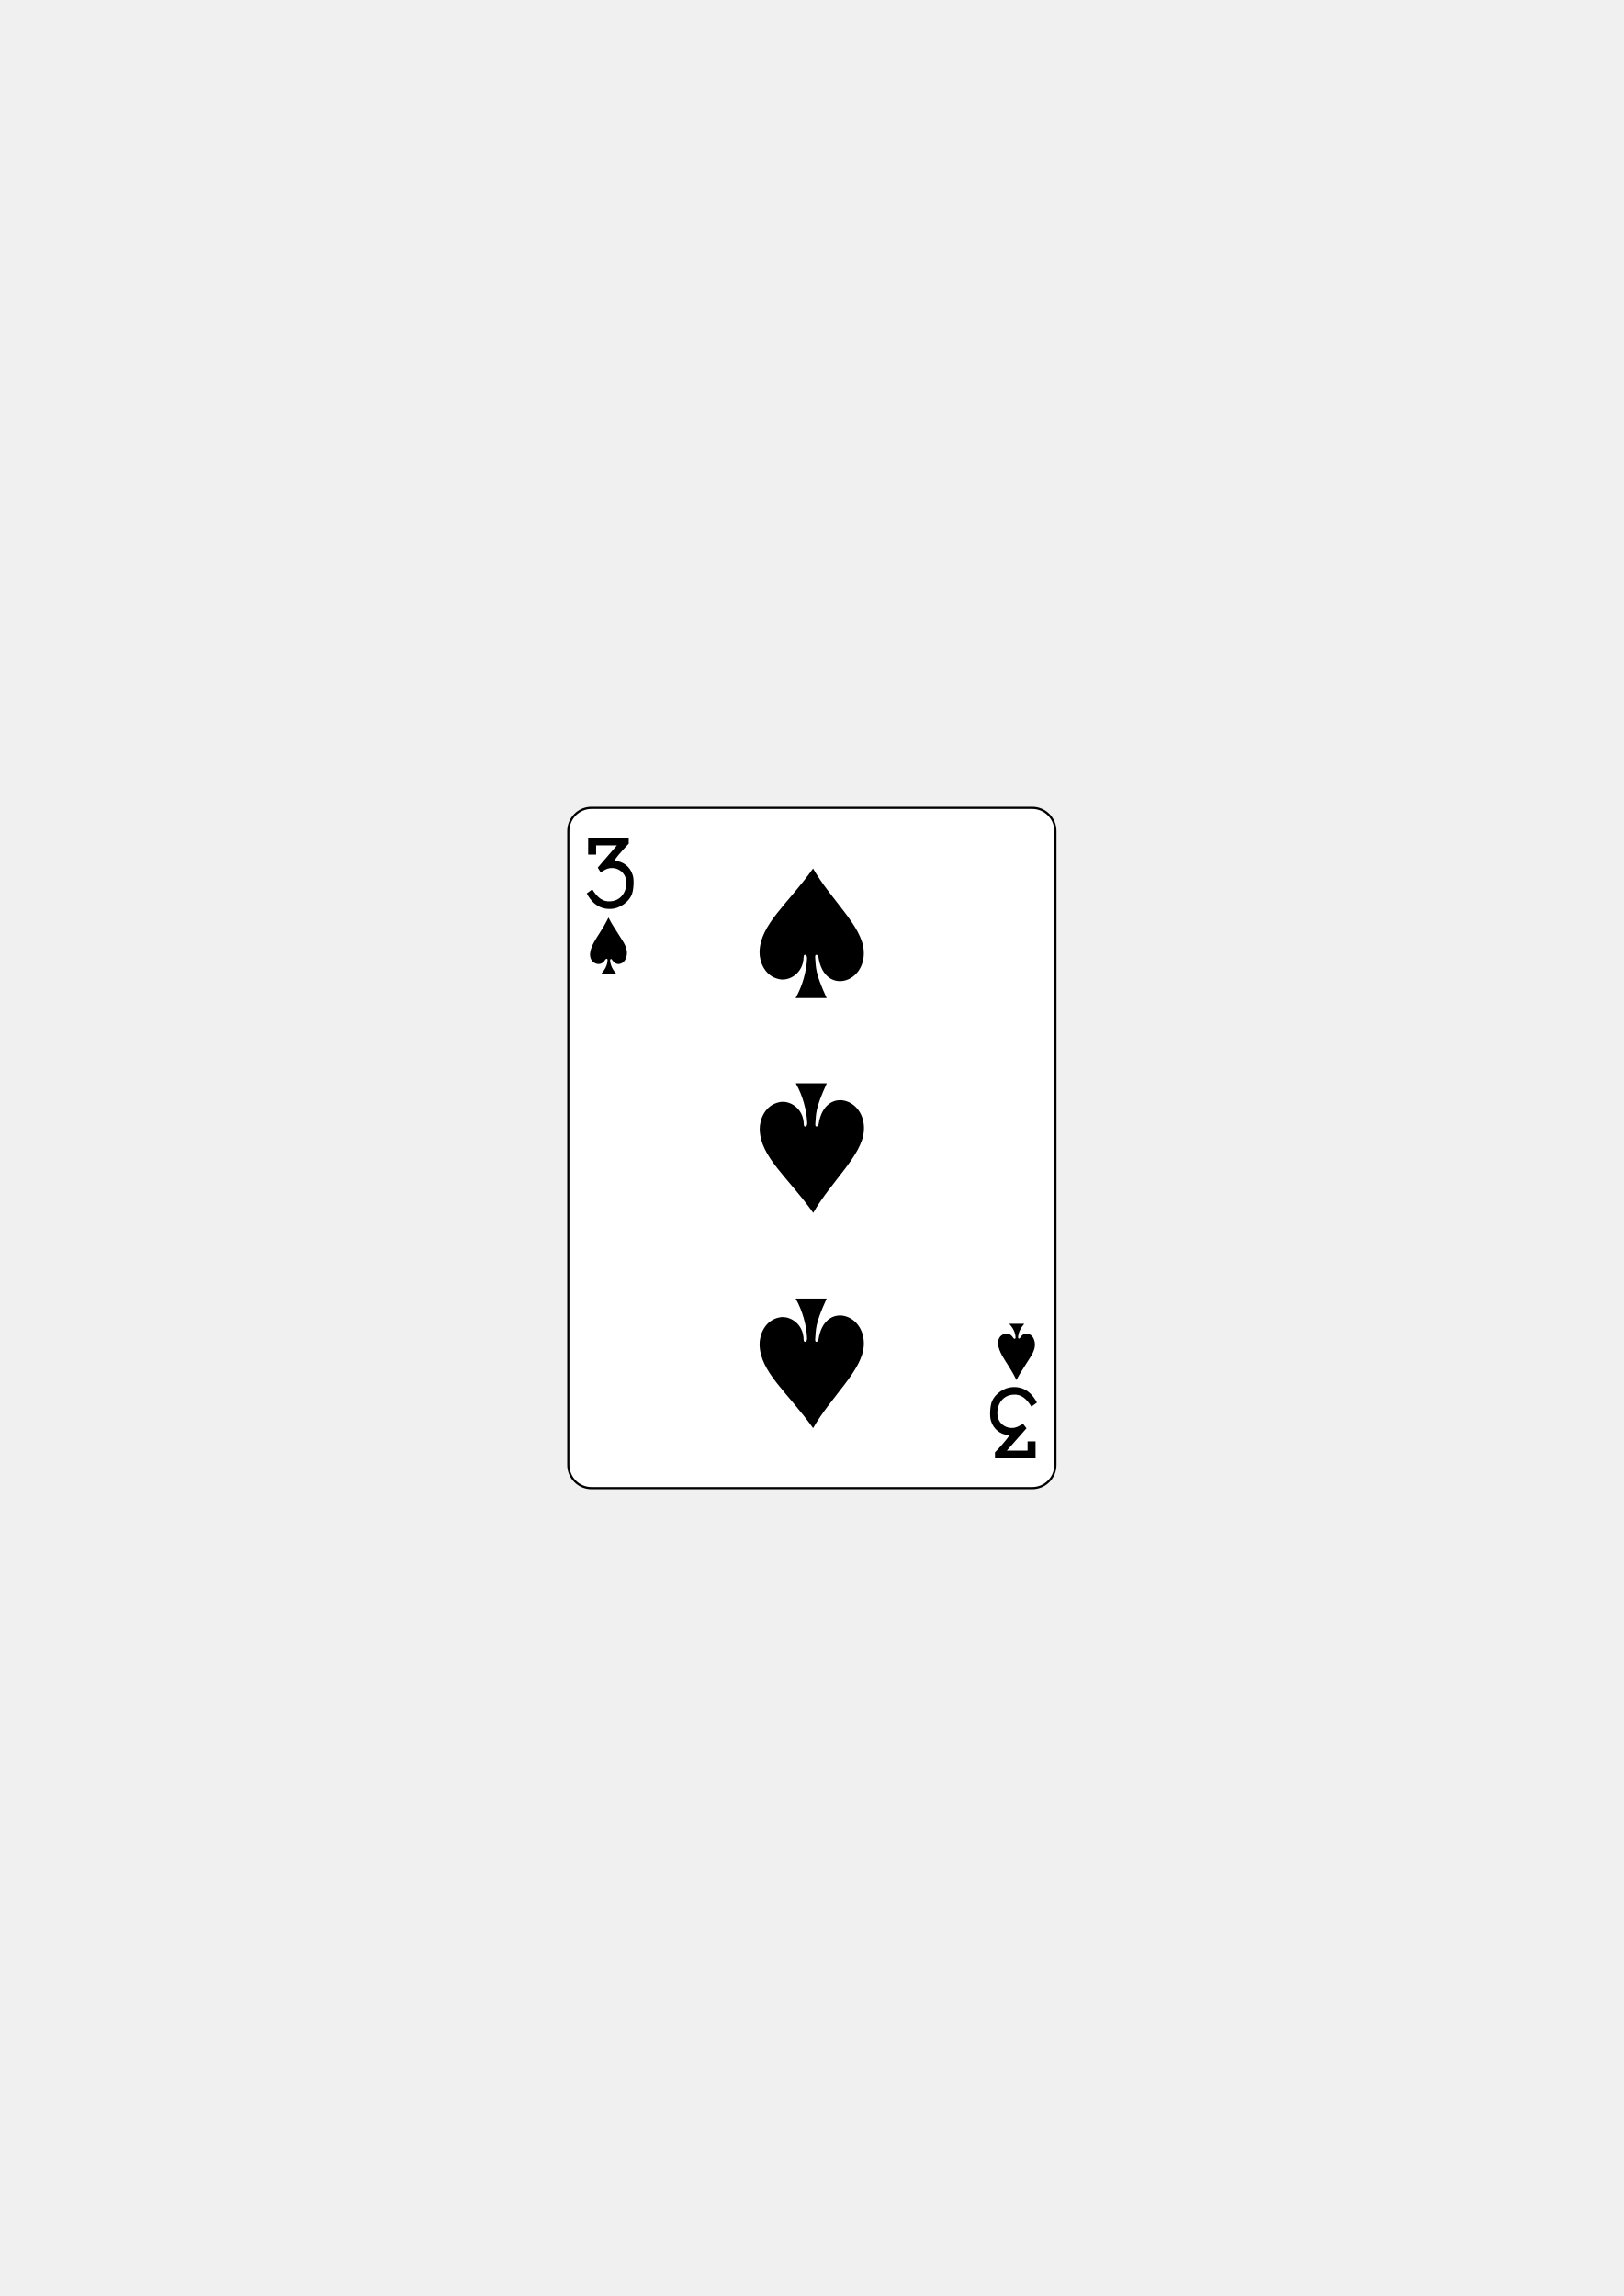
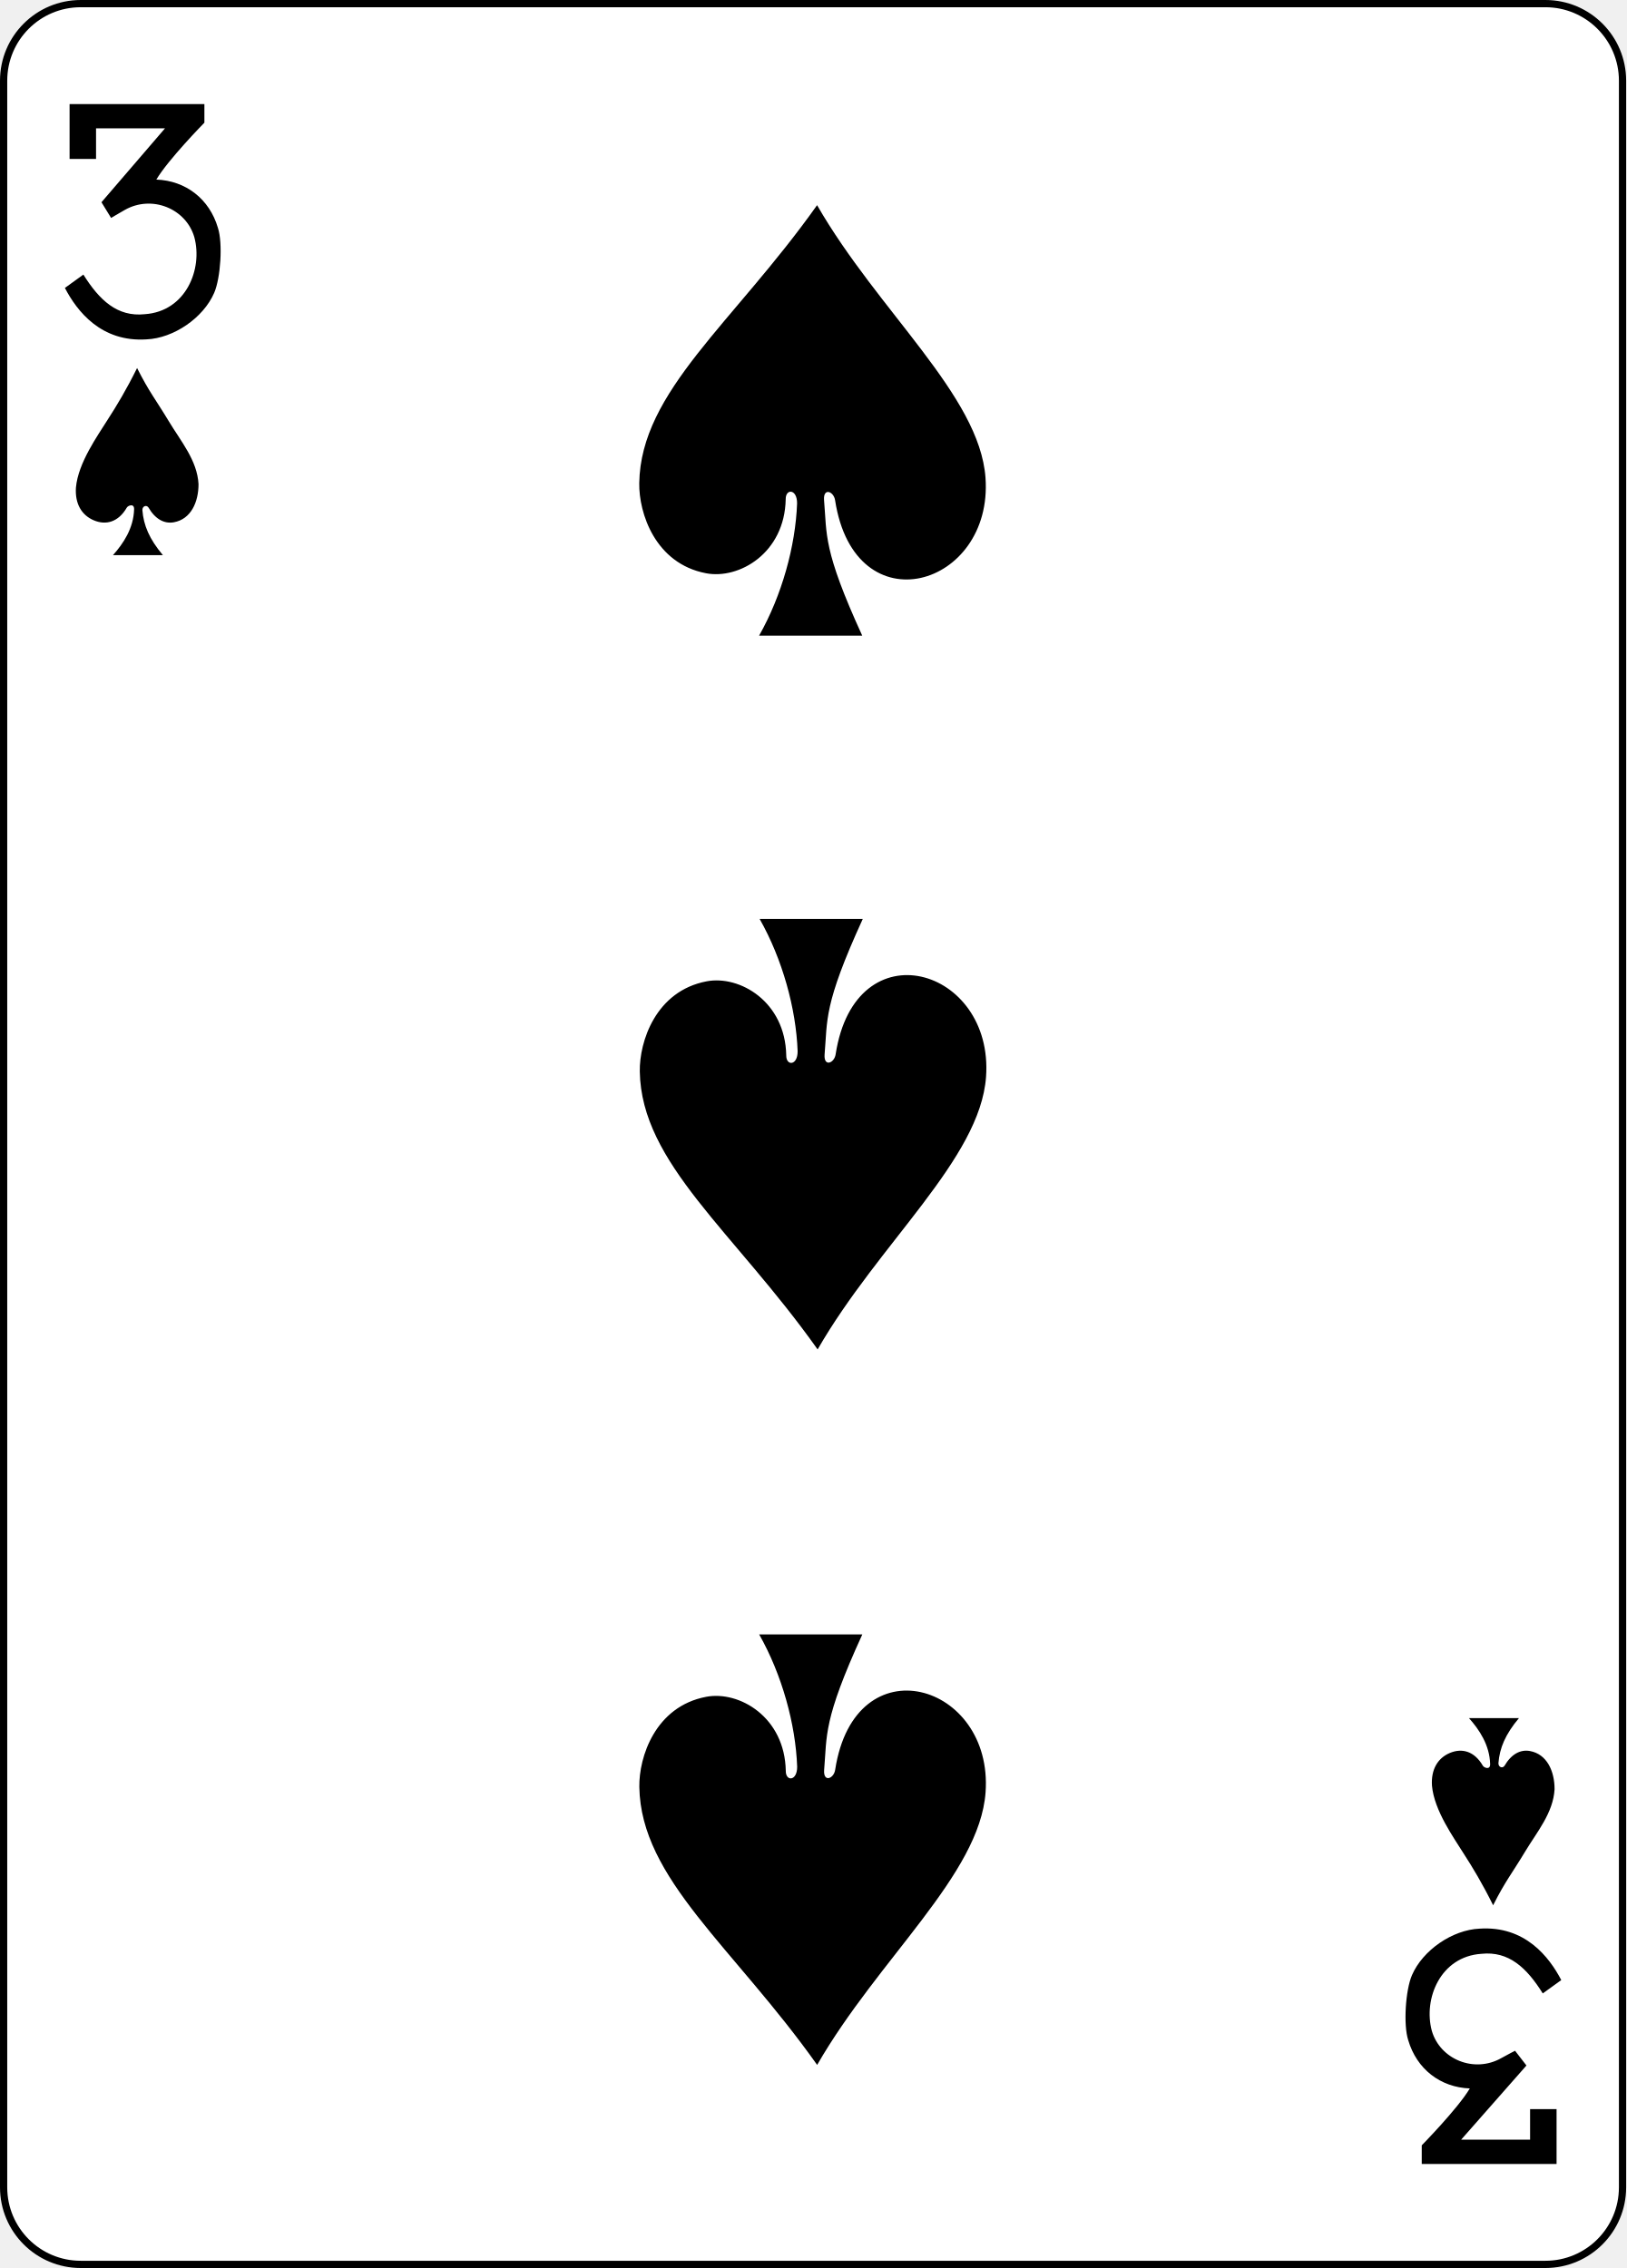
- <svg xmlns="http://www.w3.org/2000/svg" width="744.094" height="1052.362" id="svg4423" version="1.1">
-   <defs id="defs4425" />
+ <svg xmlns="http://www.w3.org/2000/svg" version="1.2" baseProfile="tiny" id="svg4423" x="0px" y="0px" width="224.226px" height="312.807px" viewBox="259.935 369.777 224.226 312.807" overflow="inherit" xml:space="preserve">
  <g id="layer1">
-     <g transform="translate(-1160.768,92.13511)" id="g3523" style="display:inline">
+     <g id="g3523" transform="translate(-1160.768,92.13511)">
      <g id="g8060">
-         <g id="g8890-0" style="display:inline" transform="translate(-5059.956,3024.952)">
-           <rect ry="10.63" rx="10.63" style="fill:#ffffff;fill-opacity:1;stroke:#000000;stroke-width:0.997;stroke-miterlimit:4;stroke-opacity:1;stroke-dasharray:none;display:inline" id="rect6351-2" width="223.228" height="311.811" x="6481.158" y="-2746.811" />
+         <g id="g8890-0" transform="translate(-5059.956,3024.952)">
+           <path id="rect6351-2" fill="#FFFFFF" stroke="#000000" stroke-width="0.997" d="M6491.788-2746.811h201.969      c5.871,0,10.631,4.759,10.631,10.63v290.551c0,5.871-4.76,10.629-10.631,10.629h-201.969c-5.871,0-10.63-4.758-10.63-10.629      v-290.551C6481.158-2742.052,6485.917-2746.811,6491.788-2746.811z" />
          <g id="g8582-4" transform="matrix(0.3010621,0,0,0.3010621,5635.595,-1948.954)">
-             <path style="fill:#000000;fill-opacity:1;display:inline" d="m 2836.664,-2519.891 8.461,-6.112 c 7.354,11.738 15.562,19.474 28.118,18.144 18.845,-1.267 26.649,-20.661 22.704,-35.285 -3.809,-13.103 -19.417,-19.495 -31.815,-12.498 -2.924,1.65 -6.305,3.688 -6.305,3.688 l -4.414,-7.194 29.109,-33.863 -31.59,0 0,14.016 -12.122,0 0,-25.128 61.746,0 0,8.529 c 0,0 -16.538,16.837 -22.013,26.066 13.469,0.49 24.323,8.864 28.208,22.116 2.28,6.97 1.255,22.922 -1.716,29.788 -4.961,11.463 -18.548,20.759 -30.962,21.297 -20.828,1.376 -31.893,-12.961 -37.408,-23.562 z" id="path7102-86" />
-             <path id="path7118-50" d="m 3522.005,-1744.688 -8.461,6.112 c -7.354,-11.738 -15.562,-19.474 -28.118,-18.144 -18.845,1.267 -26.649,20.661 -22.704,35.285 3.809,13.103 19.417,19.495 31.815,12.498 2.924,-1.65 6.305,-3.375 6.305,-3.375 l 5.226,6.757 -29.922,33.988 31.59,0 0,-14.016 12.122,0 0,25.128 -61.746,0 0,-8.529 c 0,0 16.538,-16.837 22.013,-26.066 -13.469,-0.49 -24.323,-8.864 -28.208,-22.116 -2.28,-6.97 -1.255,-22.922 1.716,-29.788 4.961,-11.463 18.548,-20.759 30.962,-21.297 20.828,-1.376 31.893,12.961 37.408,23.562 z" style="fill:#000000;fill-opacity:1;display:inline" />
+             <path id="path7102-86" d="M2836.665-2519.89       l8.461-6.114c7.354,11.739,15.563,19.475,28.118,18.145c18.844-1.268,26.649-20.663,22.704-35.285       c-3.81-13.101-19.417-19.495-31.816-12.498c-2.924,1.651-6.304,3.688-6.304,3.688l-4.415-7.195l29.109-33.863h-31.589v14.016       h-12.122v-25.127h61.746v8.528c0,0-16.54,16.837-22.014,26.067c13.47,0.49,24.323,8.865,28.208,22.116       c2.28,6.971,1.255,22.923-1.716,29.787c-4.961,11.463-18.547,20.76-30.963,21.295c-20.828,1.379-31.892-12.958-37.407-23.559       H2836.665z" />
+             <path id="path7118-50" d="M3522.009-1744.689       l-8.466,6.111c-7.35-11.736-15.557-19.475-28.117-18.145c-18.846,1.271-26.644,20.662-22.699,35.285       c3.808,13.105,19.417,19.501,31.814,12.501c2.919-1.648,6.306-3.373,6.306-3.373l5.222,6.753l-29.92,33.988h31.587v-14.013       h12.125v25.126h-61.748v-8.531c0,0,16.537-16.835,22.012-26.06c-13.468-0.493-24.321-8.868-28.207-22.116       c-2.277-6.974-1.252-22.927,1.719-29.79c4.957-11.463,18.548-20.76,30.958-21.298       C3505.427-1769.627,3516.488-1755.29,3522.009-1744.689L3522.009-1744.689z" />
          </g>
        </g>
      </g>
-       <path id="path3196" d="m 1530.612,347.075 c 0.015,-2.026 -1.587,-2.064 -1.569,-0.586 -0.134,7.429 -6.417,11.086 -10.981,10.219 -7.036,-1.338 -9.282,-8.322 -9.215,-12.435 0.207,-12.696 12.988,-22.058 24.52,-38.335 8.45,14.691 22.397,26.23 23.223,37.586 1.098,15.098 -18.009,20.73 -20.737,3.133 -0.176,-1.243 -1.64,-1.801 -1.526,-0.065 0.414,4.823 -0.175,6.831 5.266,18.719 l -14.222,0 c 3.15,-5.555 5.025,-12.375 5.24,-18.236 z" style="fill:#000000;fill-opacity:1;display:inline" />
-       <path id="path3256" d="m 1530.686,422.621 c 0.015,2.026 -1.587,2.064 -1.569,0.586 -0.134,-7.429 -6.417,-11.086 -10.981,-10.219 -7.036,1.338 -9.282,8.322 -9.215,12.435 0.207,12.696 12.988,22.058 24.52,38.335 8.45,-14.691 22.397,-26.23 23.223,-37.586 1.098,-15.098 -18.009,-20.73 -20.737,-3.133 -0.176,1.243 -1.64,1.801 -1.526,0.065 0.414,-4.823 -0.175,-6.831 5.266,-18.719 l -14.222,0 c 3.15,5.555 5.025,12.375 5.24,18.236 z" style="fill:#000000;fill-opacity:1;display:inline" />
-       <path id="path3258" d="m 1530.623,521.302 c 0.015,2.026 -1.587,2.064 -1.569,0.586 -0.134,-7.429 -6.417,-11.086 -10.981,-10.219 -7.036,1.338 -9.282,8.322 -9.215,12.435 0.207,12.696 12.988,22.058 24.52,38.335 8.45,-14.691 22.397,-26.23 23.223,-37.586 1.098,-15.098 -18.009,-20.73 -20.737,-3.133 -0.176,1.243 -1.64,1.801 -1.526,0.065 0.414,-4.823 -0.175,-6.831 5.266,-18.719 l -14.222,0 c 3.15,5.555 5.025,12.375 5.24,18.236 z" style="fill:#000000;fill-opacity:1;display:inline" />
-       <path id="path3312" d="m 1439.195,347.861 c 0.01,-0.872 -0.895,-0.465 -1.018,-0.19 -1.163,1.986 -2.865,2.448 -4.548,1.732 -1.667,-0.709 -2.604,-2.28 -2.454,-4.522 0.31,-3.438 3.035,-7.2 4.355,-9.326 1.252,-1.93 2.628,-4.222 4.077,-7.154 1.697,3.363 2.559,4.321 4.405,7.391 1.626,2.704 3.893,5.353 4.067,8.622 0,2.485 -1.046,4.832 -3.399,5.259 -1.331,0.242 -2.579,-0.442 -3.504,-2.037 -0.282,-0.407 -0.849,-0.195 -0.839,0.362 0.165,2.093 0.955,3.983 2.829,6.212 l -6.887,0 c 1.41,-1.576 2.849,-3.704 2.915,-6.349 z" style="fill:#000000;fill-opacity:1;display:inline" />
-       <path style="fill:#000000;fill-opacity:1;display:inline" d="m 1626.177,520.961 c 0.01,0.872 -0.895,0.465 -1.018,0.19 -1.163,-1.986 -2.865,-2.448 -4.548,-1.732 -1.667,0.709 -2.604,2.28 -2.454,4.522 0.31,3.438 3.035,7.2 4.355,9.326 1.252,1.93 2.628,4.222 4.077,7.154 1.697,-3.363 2.559,-4.321 4.405,-7.392 1.626,-2.704 3.893,-5.353 4.067,-8.622 0,-2.485 -1.046,-4.832 -3.399,-5.259 -1.331,-0.242 -2.579,0.442 -3.504,2.037 -0.282,0.407 -0.849,0.195 -0.839,-0.362 0.165,-2.093 0.955,-3.983 2.829,-6.212 l -6.887,0 c 1.41,1.576 2.849,3.704 2.915,6.349 z" id="path3334" />
+       <path id="path3196" d="M1530.612,347.075    c0.015-2.025-1.587-2.064-1.569-0.586c-0.134,7.429-6.416,11.087-10.98,10.219c-7.036-1.338-9.281-8.322-9.215-12.436    c0.208-12.696,12.988-22.059,24.521-38.334c8.449,14.69,22.396,26.229,23.223,37.585c1.098,15.099-18.01,20.73-20.736,3.133    c-0.178-1.243-1.641-1.801-1.527-0.064c0.414,4.822-0.174,6.831,5.266,18.719h-14.221    C1528.521,359.756,1530.397,352.936,1530.612,347.075L1530.612,347.075z" />
+       <path id="path3256" d="M1530.687,422.621    c0.015,2.025-1.587,2.064-1.569,0.586c-0.134-7.429-6.416-11.087-10.98-10.219c-7.036,1.338-9.281,8.322-9.215,12.436    c0.208,12.697,12.988,22.058,24.521,38.333c8.449-14.689,22.396-26.229,23.223-37.584c1.098-15.099-18.01-20.729-20.736-3.133    c-0.178,1.243-1.641,1.801-1.527,0.064c0.414-4.822-0.174-6.831,5.266-18.719h-14.221    C1528.596,409.94,1530.472,416.76,1530.687,422.621L1530.687,422.621z" />
+       <path id="path3258" d="M1530.623,521.302    c0.015,2.025-1.587,2.064-1.569,0.586c-0.134-7.428-6.416-11.086-10.98-10.219c-7.036,1.338-9.281,8.322-9.215,12.436    c0.207,12.695,12.988,22.059,24.52,38.334c8.451-14.689,22.398-26.229,23.223-37.586c1.098-15.098-18.008-20.729-20.736-3.133    c-0.176,1.244-1.639,1.803-1.525,0.066c0.414-4.822-0.176-6.832,5.266-18.721h-14.222    C1528.532,508.62,1530.408,515.441,1530.623,521.302L1530.623,521.302z" />
+       <path id="path3312" d="M1439.194,347.861    c0.01-0.871-0.895-0.465-1.018-0.19c-1.163,1.985-2.865,2.448-4.548,1.731c-1.667-0.709-2.604-2.28-2.454-4.521    c0.311-3.438,3.036-7.2,4.355-9.326c1.252-1.93,2.628-4.223,4.076-7.154c1.697,3.363,2.559,4.32,4.405,7.392    c1.626,2.704,3.893,5.353,4.067,8.622c0,2.485-1.046,4.832-3.399,5.26c-1.331,0.241-2.579-0.441-3.503-2.037    c-0.282-0.406-0.849-0.194-0.839,0.362c0.165,2.093,0.955,3.982,2.829,6.211h-6.887    C1437.689,352.635,1439.128,350.507,1439.194,347.861L1439.194,347.861z" />
+       <path id="path3334" d="M1626.177,520.96    c0.01,0.873-0.896,0.465-1.018,0.191c-1.164-1.986-2.865-2.447-4.549-1.732c-1.668,0.709-2.604,2.281-2.453,4.521    c0.309,3.439,3.035,7.201,4.354,9.326c1.252,1.932,2.629,4.223,4.078,7.154c1.697-3.363,2.559-4.32,4.404-7.391    c1.627-2.705,3.893-5.354,4.068-8.623c0-2.484-1.047-4.832-3.4-5.26c-1.332-0.24-2.578,0.443-3.504,2.037    c-0.281,0.406-0.848,0.195-0.838-0.361c0.164-2.094,0.955-3.982,2.828-6.211h-6.887    C1624.671,516.189,1626.111,518.316,1626.177,520.96L1626.177,520.96z" />
    </g>
  </g>
</svg>
